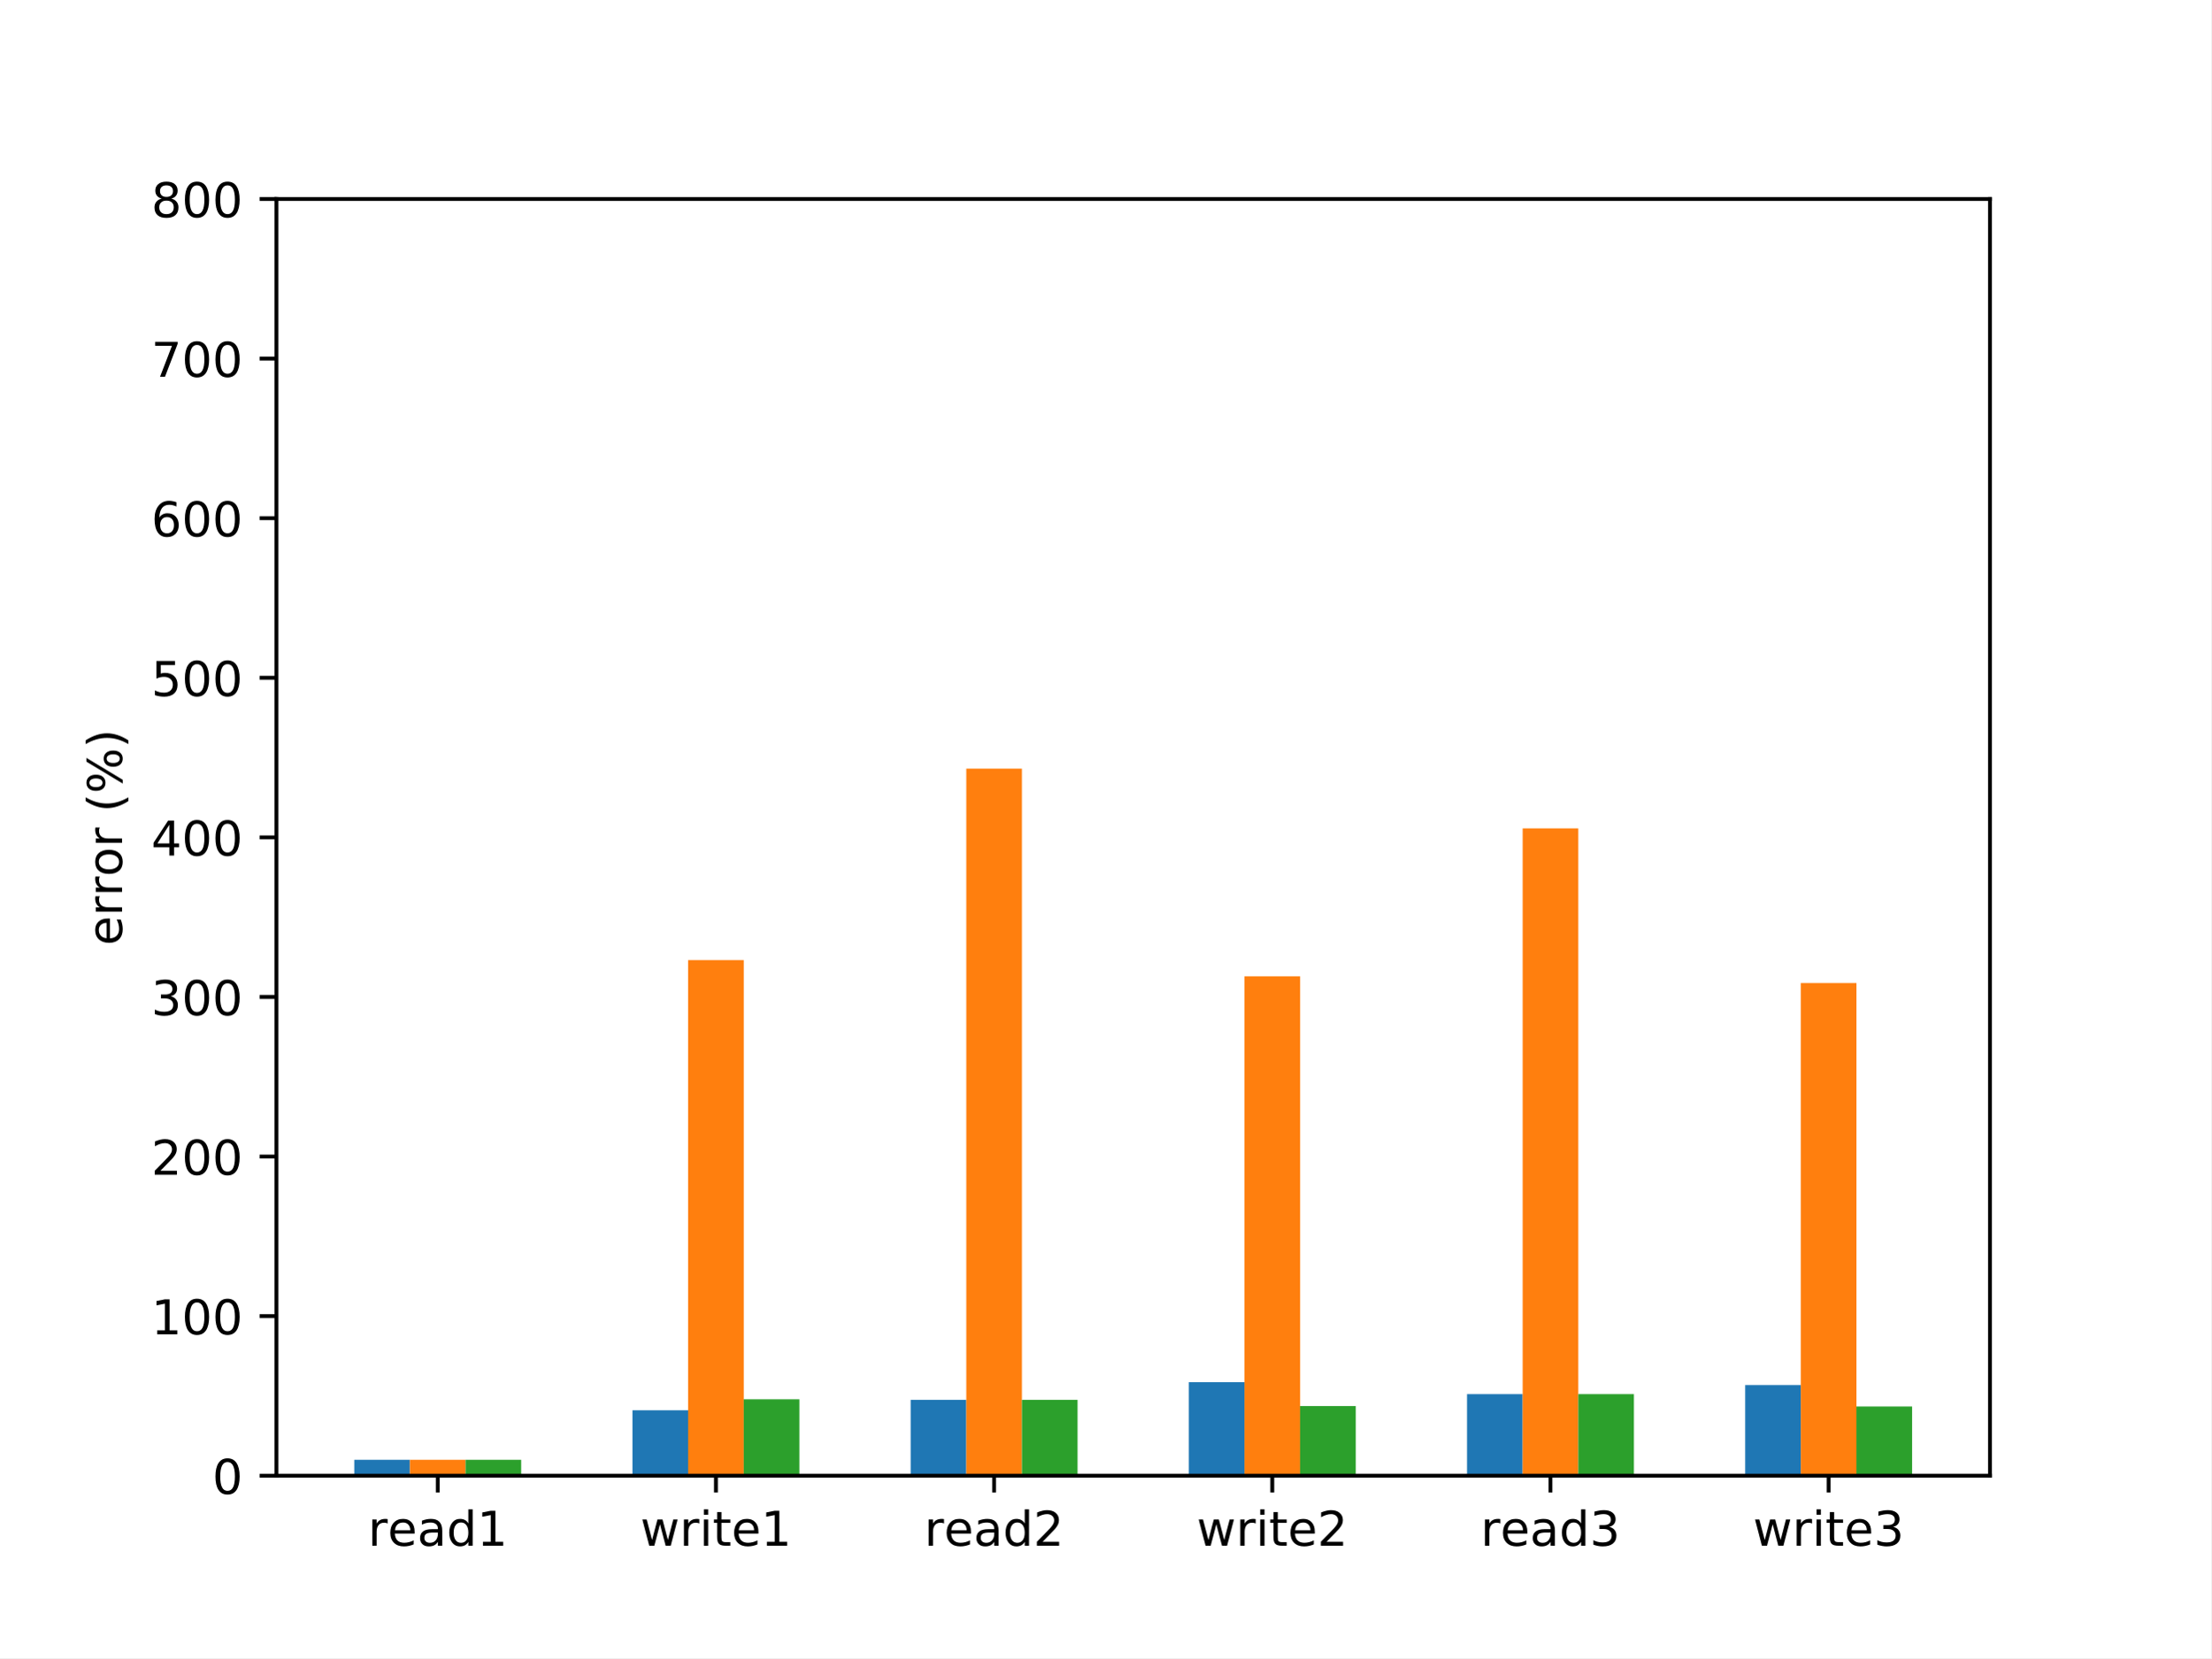
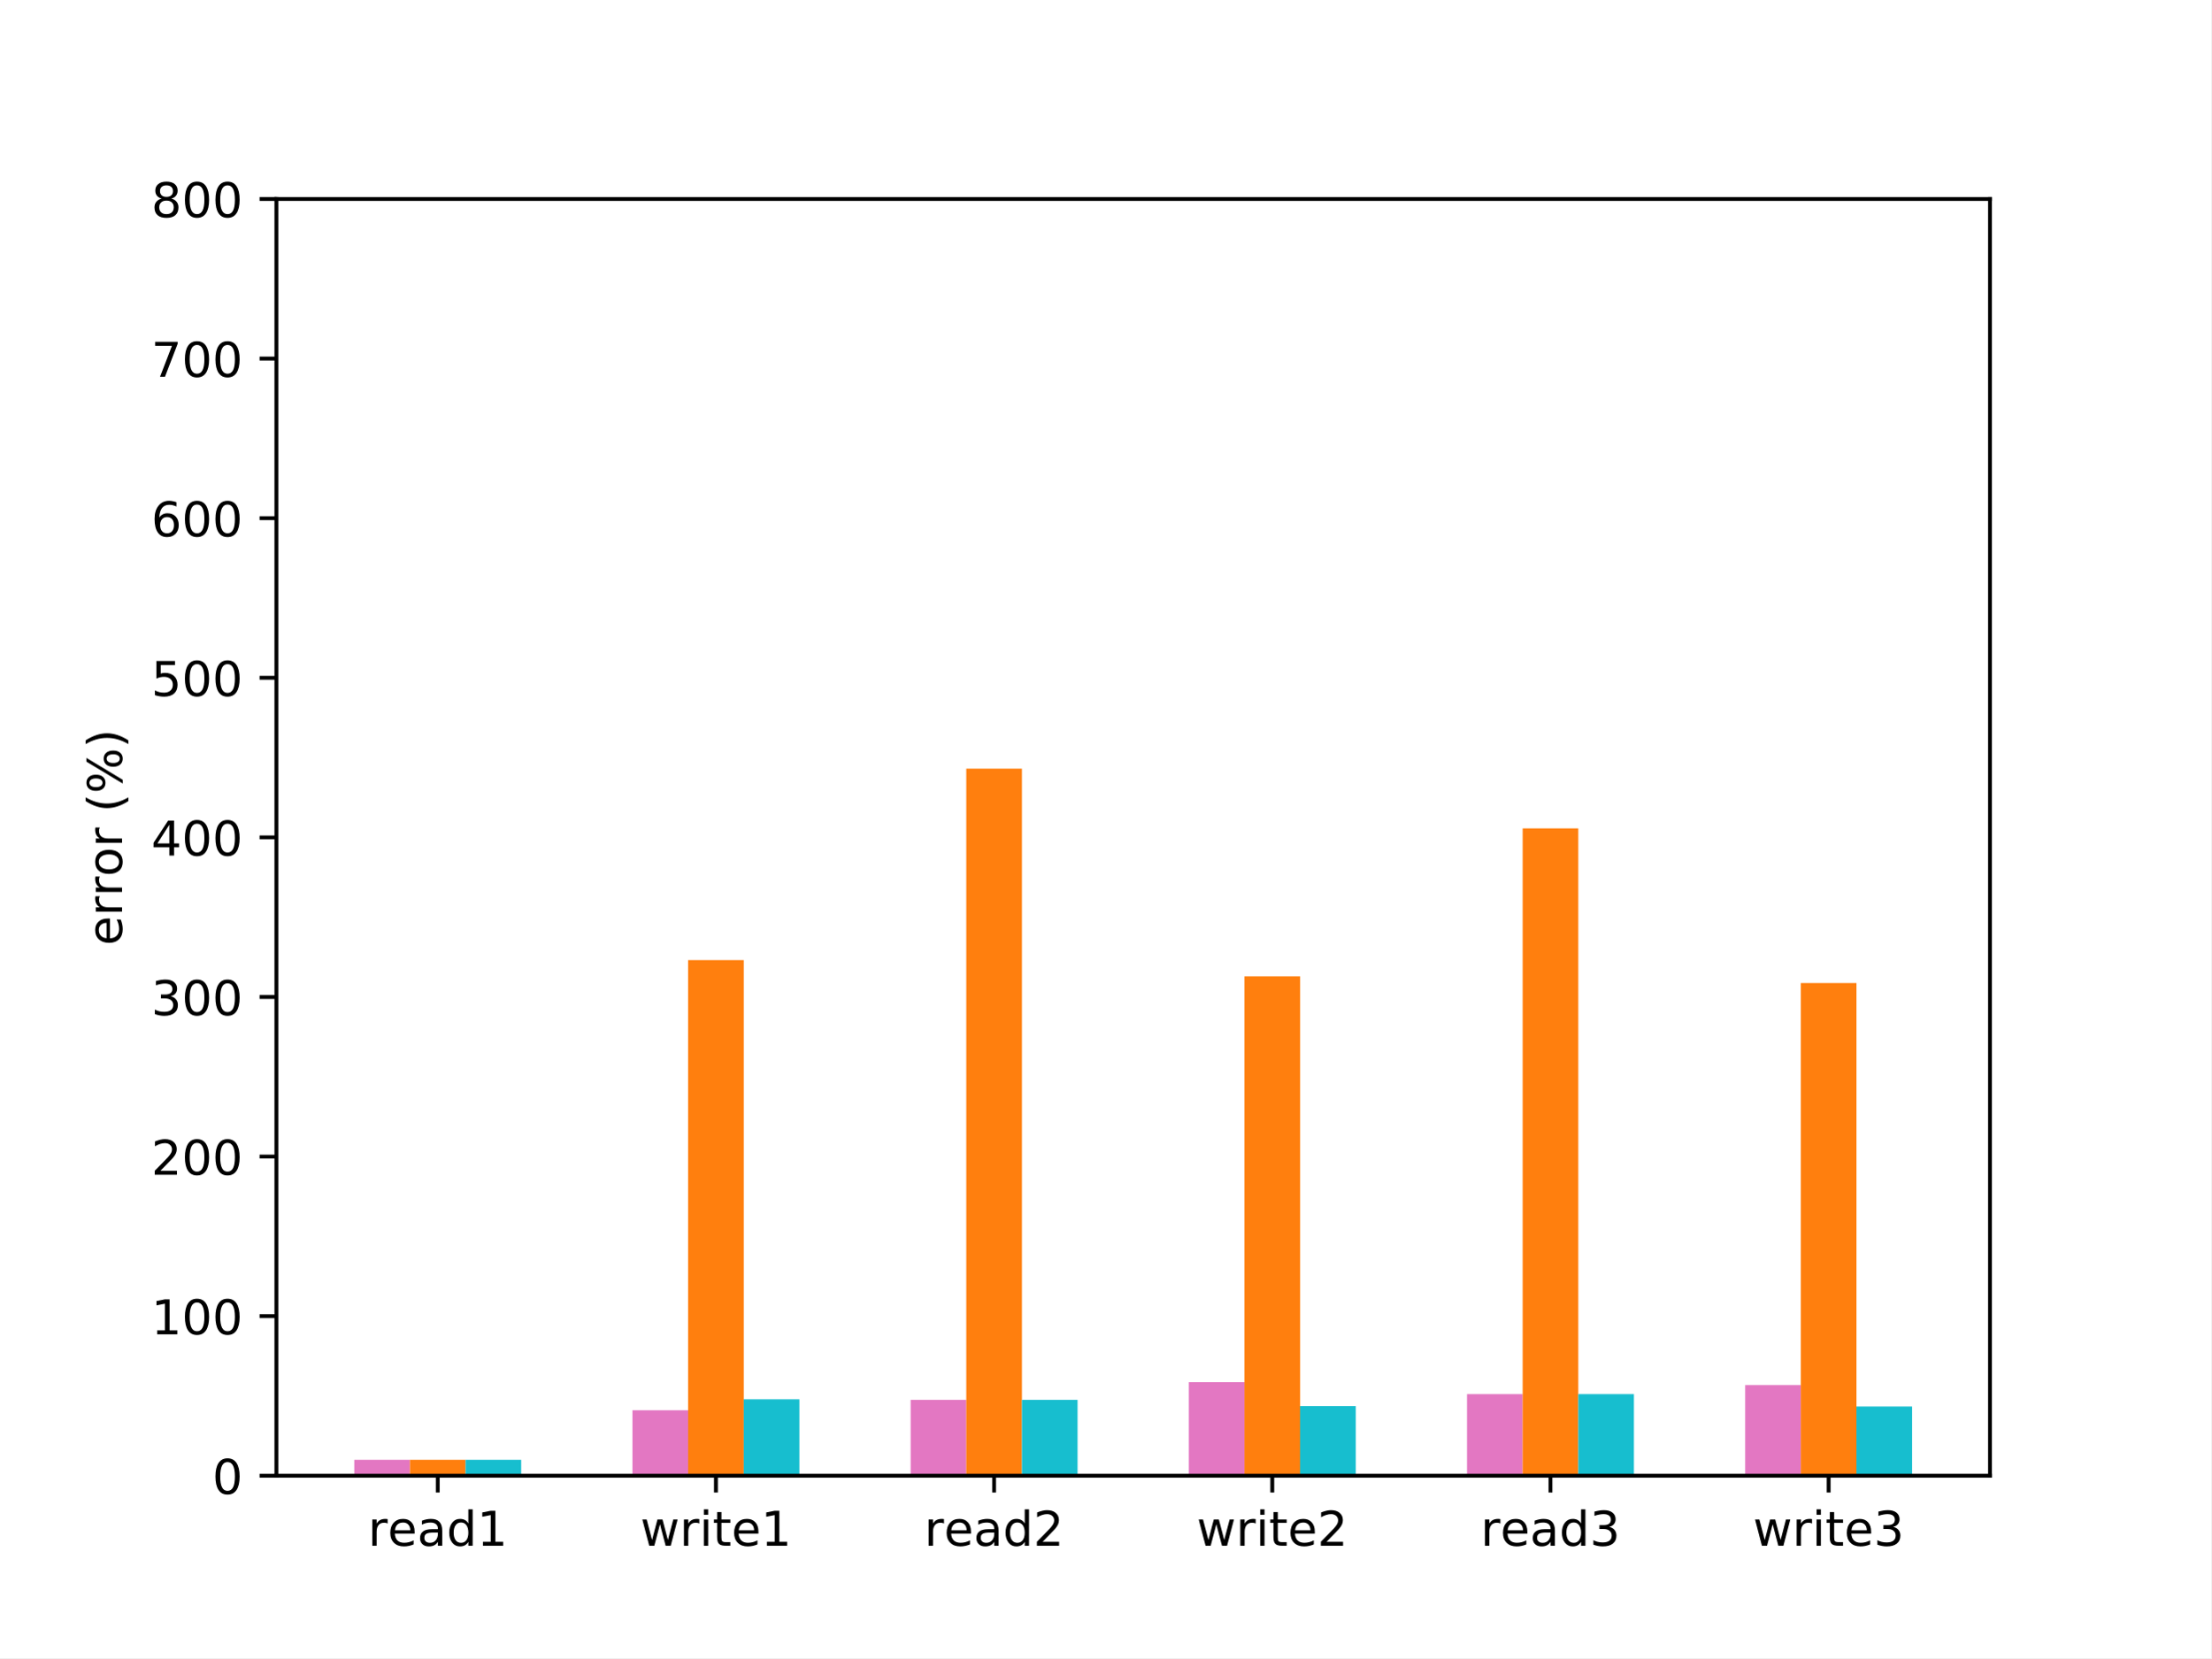
<svg xmlns="http://www.w3.org/2000/svg" xmlns:xlink="http://www.w3.org/1999/xlink" height="345.6pt" version="1.1" viewBox="0 0 460.8 345.6" width="460.8pt">
  <defs>
    <style type="text/css">
*{stroke-linecap:butt;stroke-linejoin:round;}
  </style>
  </defs>
  <g id="figure_1">
    <g id="patch_1">
      <path d="M 0 345.6  L 460.8 345.6  L 460.8 0  L 0 0  z " style="fill:#ffffff;" />
    </g>
    <g id="axes_1">
      <g id="patch_2">
        <path d="M 57.6 307.584  L 414.72 307.584  L 414.72 41.472  L 57.6 41.472  z " style="fill:#ffffff;" />
      </g>
      <g id="patch_3">
-         <path clip-path="url(#p90ec5eff39)" d="M 73.833 307.584  L 85.428 307.584  L 85.428 304.264  L 73.833 304.264  z " style="fill:#1f77b4;" />
+         <path clip-path="url(#p73ddabe874)" d="M 73.833 307.584  L 85.428 307.584  L 85.428 304.264  L 73.833 304.264  z " style="fill:#e377c2;" />
      </g>
      <g id="patch_4">
-         <path clip-path="url(#p90ec5eff39)" d="M 131.807 307.584  L 143.402 307.584  L 143.402 293.937  L 131.807 293.937  z " style="fill:#1f77b4;" />
+         <path clip-path="url(#p73ddabe874)" d="M 131.807 307.584  L 143.402 307.584  L 143.402 293.937  L 131.807 293.937  z " style="fill:#e377c2;" />
      </g>
      <g id="patch_5">
-         <path clip-path="url(#p90ec5eff39)" d="M 189.781 307.584  L 201.376 307.584  L 201.376 291.775  L 189.781 291.775  z " style="fill:#1f77b4;" />
+         <path clip-path="url(#p73ddabe874)" d="M 189.781 307.584  L 201.376 307.584  L 201.376 291.775  L 189.781 291.775  z " style="fill:#e377c2;" />
      </g>
      <g id="patch_6">
-         <path clip-path="url(#p90ec5eff39)" d="M 247.755 307.584  L 259.35 307.584  L 259.35 288.094  L 247.755 288.094  z " style="fill:#1f77b4;" />
+         <path clip-path="url(#p73ddabe874)" d="M 247.755 307.584  L 259.35 307.584  L 259.35 288.094  L 247.755 288.094  z " style="fill:#e377c2;" />
      </g>
      <g id="patch_7">
-         <path clip-path="url(#p90ec5eff39)" d="M 305.729 307.584  L 317.324 307.584  L 317.324 290.573  L 305.729 290.573  z " style="fill:#1f77b4;" />
+         <path clip-path="url(#p73ddabe874)" d="M 305.729 307.584  L 317.324 307.584  L 317.324 290.573  L 305.729 290.573  z " style="fill:#e377c2;" />
      </g>
      <g id="patch_8">
-         <path clip-path="url(#p90ec5eff39)" d="M 363.703 307.584  L 375.298 307.584  L 375.298 288.698  L 363.703 288.698  z " style="fill:#1f77b4;" />
+         <path clip-path="url(#p73ddabe874)" d="M 363.703 307.584  L 375.298 307.584  L 375.298 288.698  L 363.703 288.698  z " style="fill:#e377c2;" />
      </g>
      <g id="patch_9">
-         <path clip-path="url(#p90ec5eff39)" d="M 85.428 307.584  L 97.022 307.584  L 97.022 304.264  L 85.428 304.264  z " style="fill:#ff7f0e;" />
+         <path clip-path="url(#p73ddabe874)" d="M 85.428 307.584  L 97.022 307.584  L 97.022 304.264  L 85.428 304.264  z " style="fill:#ff7f0e;" />
      </g>
      <g id="patch_10">
-         <path clip-path="url(#p90ec5eff39)" d="M 143.402 307.584  L 154.996 307.584  L 154.996 200.108  L 143.402 200.108  z " style="fill:#ff7f0e;" />
+         <path clip-path="url(#p73ddabe874)" d="M 143.402 307.584  L 154.996 307.584  L 154.996 200.108  L 143.402 200.108  z " style="fill:#ff7f0e;" />
      </g>
      <g id="patch_11">
-         <path clip-path="url(#p90ec5eff39)" d="M 201.376 307.584  L 212.97 307.584  L 212.97 160.215  L 201.376 160.215  z " style="fill:#ff7f0e;" />
+         <path clip-path="url(#p73ddabe874)" d="M 201.376 307.584  L 212.97 307.584  L 212.97 160.215  L 201.376 160.215  z " style="fill:#ff7f0e;" />
      </g>
      <g id="patch_12">
-         <path clip-path="url(#p90ec5eff39)" d="M 259.35 307.584  L 270.944 307.584  L 270.944 203.505  L 259.35 203.505  z " style="fill:#ff7f0e;" />
+         <path clip-path="url(#p73ddabe874)" d="M 259.35 307.584  L 270.944 307.584  L 270.944 203.505  L 259.35 203.505  z " style="fill:#ff7f0e;" />
      </g>
      <g id="patch_13">
-         <path clip-path="url(#p90ec5eff39)" d="M 317.324 307.584  L 328.918 307.584  L 328.918 172.656  L 317.324 172.656  z " style="fill:#ff7f0e;" />
+         <path clip-path="url(#p73ddabe874)" d="M 317.324 307.584  L 328.918 307.584  L 328.918 172.656  L 317.324 172.656  z " style="fill:#ff7f0e;" />
      </g>
      <g id="patch_14">
-         <path clip-path="url(#p90ec5eff39)" d="M 375.298 307.584  L 386.892 307.584  L 386.892 204.89  L 375.298 204.89  z " style="fill:#ff7f0e;" />
+         <path clip-path="url(#p73ddabe874)" d="M 375.298 307.584  L 386.892 307.584  L 386.892 204.89  L 375.298 204.89  z " style="fill:#ff7f0e;" />
      </g>
      <g id="patch_15">
-         <path clip-path="url(#p90ec5eff39)" d="M 97.022 307.584  L 108.617 307.584  L 108.617 304.264  L 97.022 304.264  z " style="fill:#2ca02c;" />
+         <path clip-path="url(#p73ddabe874)" d="M 97.022 307.584  L 108.617 307.584  L 108.617 304.264  L 97.022 304.264  z " style="fill:#17becf;" />
      </g>
      <g id="patch_16">
-         <path clip-path="url(#p90ec5eff39)" d="M 154.996 307.584  L 166.591 307.584  L 166.591 291.655  L 154.996 291.655  z " style="fill:#2ca02c;" />
+         <path clip-path="url(#p73ddabe874)" d="M 154.996 307.584  L 166.591 307.584  L 166.591 291.655  L 154.996 291.655  z " style="fill:#17becf;" />
      </g>
      <g id="patch_17">
-         <path clip-path="url(#p90ec5eff39)" d="M 212.97 307.584  L 224.565 307.584  L 224.565 291.775  L 212.97 291.775  z " style="fill:#2ca02c;" />
+         <path clip-path="url(#p73ddabe874)" d="M 212.97 307.584  L 224.565 307.584  L 224.565 291.775  L 212.97 291.775  z " style="fill:#17becf;" />
      </g>
      <g id="patch_18">
-         <path clip-path="url(#p90ec5eff39)" d="M 270.944 307.584  L 282.539 307.584  L 282.539 293.069  L 270.944 293.069  z " style="fill:#2ca02c;" />
+         <path clip-path="url(#p73ddabe874)" d="M 270.944 307.584  L 282.539 307.584  L 282.539 293.069  L 270.944 293.069  z " style="fill:#17becf;" />
      </g>
      <g id="patch_19">
-         <path clip-path="url(#p90ec5eff39)" d="M 328.918 307.584  L 340.513 307.584  L 340.513 290.573  L 328.918 290.573  z " style="fill:#2ca02c;" />
+         <path clip-path="url(#p73ddabe874)" d="M 328.918 307.584  L 340.513 307.584  L 340.513 290.573  L 328.918 290.573  z " style="fill:#17becf;" />
      </g>
      <g id="patch_20">
-         <path clip-path="url(#p90ec5eff39)" d="M 386.892 307.584  L 398.487 307.584  L 398.487 293.159  L 386.892 293.159  z " style="fill:#2ca02c;" />
+         <path clip-path="url(#p73ddabe874)" d="M 386.892 307.584  L 398.487 307.584  L 398.487 293.159  L 386.892 293.159  z " style="fill:#17becf;" />
      </g>
      <g id="matplotlib.axis_1">
        <g id="xtick_1">
          <g id="line2d_1">
            <defs>
-               <path d="M 0 0  L 0 3.5  " id="md3b651f64b" style="stroke:#000000;stroke-width:0.8;" />
-             </defs>
-             <g>
-               <use style="stroke:#000000;stroke-width:0.8;" x="91.225" xlink:href="#md3b651f64b" y="307.584" />
+               <path d="M 0 0  L 0 3.5  " id="m9187ebabc6" style="stroke:#000000;stroke-width:0.8;" />
+             </defs>
+             <g>
+               <use style="stroke:#000000;stroke-width:0.8;" x="91.225" xlink:href="#m9187ebabc6" y="307.584" />
            </g>
          </g>
          <g id="text_1">
            <defs>
              <path d="M 41.109 46.297  Q 39.594 47.172 37.812 47.578  Q 36.031 48 33.891 48  Q 26.266 48 22.188 43.047  Q 18.109 38.094 18.109 28.812  L 18.109 0  L 9.078 0  L 9.078 54.688  L 18.109 54.688  L 18.109 46.188  Q 20.953 51.172 25.484 53.578  Q 30.031 56 36.531 56  Q 37.453 56 38.578 55.875  Q 39.703 55.766 41.062 55.516  z " id="DejaVuSans-114" />
              <path d="M 56.203 29.594  L 56.203 25.203  L 14.891 25.203  Q 15.484 15.922 20.484 11.062  Q 25.484 6.203 34.422 6.203  Q 39.594 6.203 44.453 7.469  Q 49.312 8.734 54.109 11.281  L 54.109 2.781  Q 49.266 0.734 44.188 -0.344  Q 39.109 -1.422 33.891 -1.422  Q 20.797 -1.422 13.156 6.188  Q 5.516 13.812 5.516 26.812  Q 5.516 40.234 12.766 48.109  Q 20.016 56 32.328 56  Q 43.359 56 49.781 48.891  Q 56.203 41.797 56.203 29.594  z M 47.219 32.234  Q 47.125 39.594 43.094 43.984  Q 39.062 48.391 32.422 48.391  Q 24.906 48.391 20.391 44.141  Q 15.875 39.891 15.188 32.172  z " id="DejaVuSans-101" />
              <path d="M 34.281 27.484  Q 23.391 27.484 19.188 25  Q 14.984 22.516 14.984 16.5  Q 14.984 11.719 18.141 8.906  Q 21.297 6.109 26.703 6.109  Q 34.188 6.109 38.703 11.406  Q 43.219 16.703 43.219 25.484  L 43.219 27.484  z M 52.203 31.203  L 52.203 0  L 43.219 0  L 43.219 8.297  Q 40.141 3.328 35.547 0.953  Q 30.953 -1.422 24.312 -1.422  Q 15.922 -1.422 10.953 3.297  Q 6 8.016 6 15.922  Q 6 25.141 12.172 29.828  Q 18.359 34.516 30.609 34.516  L 43.219 34.516  L 43.219 35.406  Q 43.219 41.609 39.141 45  Q 35.062 48.391 27.688 48.391  Q 23 48.391 18.547 47.266  Q 14.109 46.141 10.016 43.891  L 10.016 52.203  Q 14.938 54.109 19.578 55.047  Q 24.219 56 28.609 56  Q 40.484 56 46.344 49.844  Q 52.203 43.703 52.203 31.203  z " id="DejaVuSans-97" />
              <path d="M 45.406 46.391  L 45.406 75.984  L 54.391 75.984  L 54.391 0  L 45.406 0  L 45.406 8.203  Q 42.578 3.328 38.25 0.953  Q 33.938 -1.422 27.875 -1.422  Q 17.969 -1.422 11.734 6.484  Q 5.516 14.406 5.516 27.297  Q 5.516 40.188 11.734 48.094  Q 17.969 56 27.875 56  Q 33.938 56 38.25 53.625  Q 42.578 51.266 45.406 46.391  z M 14.797 27.297  Q 14.797 17.391 18.875 11.75  Q 22.953 6.109 30.078 6.109  Q 37.203 6.109 41.297 11.75  Q 45.406 17.391 45.406 27.297  Q 45.406 37.203 41.297 42.844  Q 37.203 48.484 30.078 48.484  Q 22.953 48.484 18.875 42.844  Q 14.797 37.203 14.797 27.297  z " id="DejaVuSans-100" />
              <path d="M 12.406 8.297  L 28.516 8.297  L 28.516 63.922  L 10.984 60.406  L 10.984 69.391  L 28.422 72.906  L 38.281 72.906  L 38.281 8.297  L 54.391 8.297  L 54.391 0  L 12.406 0  z " id="DejaVuSans-49" />
            </defs>
            <g transform="translate(76.67494 322.1824)scale(0.1 -0.1)">
              <use xlink:href="#DejaVuSans-114" />
              <use x="41.082" xlink:href="#DejaVuSans-101" />
              <use x="102.605" xlink:href="#DejaVuSans-97" />
              <use x="163.885" xlink:href="#DejaVuSans-100" />
              <use x="227.361" xlink:href="#DejaVuSans-49" />
            </g>
          </g>
        </g>
        <g id="xtick_2">
          <g id="line2d_2">
            <g>
-               <use style="stroke:#000000;stroke-width:0.8;" x="149.199" xlink:href="#md3b651f64b" y="307.584" />
+               <use style="stroke:#000000;stroke-width:0.8;" x="149.199" xlink:href="#m9187ebabc6" y="307.584" />
            </g>
          </g>
          <g id="text_2">
            <defs>
              <path d="M 4.203 54.688  L 13.188 54.688  L 24.422 12.016  L 35.594 54.688  L 46.188 54.688  L 57.422 12.016  L 68.609 54.688  L 77.594 54.688  L 63.281 0  L 52.688 0  L 40.922 44.828  L 29.109 0  L 18.5 0  z " id="DejaVuSans-119" />
              <path d="M 9.422 54.688  L 18.406 54.688  L 18.406 0  L 9.422 0  z M 9.422 75.984  L 18.406 75.984  L 18.406 64.594  L 9.422 64.594  z " id="DejaVuSans-105" />
              <path d="M 18.312 70.219  L 18.312 54.688  L 36.812 54.688  L 36.812 47.703  L 18.312 47.703  L 18.312 18.016  Q 18.312 11.328 20.141 9.422  Q 21.969 7.516 27.594 7.516  L 36.812 7.516  L 36.812 0  L 27.594 0  Q 17.188 0 13.234 3.875  Q 9.281 7.766 9.281 18.016  L 9.281 47.703  L 2.688 47.703  L 2.688 54.688  L 9.281 54.688  L 9.281 70.219  z " id="DejaVuSans-116" />
            </defs>
            <g transform="translate(133.4474 322.1824)scale(0.1 -0.1)">
              <use xlink:href="#DejaVuSans-119" />
              <use x="81.787" xlink:href="#DejaVuSans-114" />
              <use x="122.9" xlink:href="#DejaVuSans-105" />
              <use x="150.684" xlink:href="#DejaVuSans-116" />
              <use x="189.893" xlink:href="#DejaVuSans-101" />
              <use x="251.416" xlink:href="#DejaVuSans-49" />
            </g>
          </g>
        </g>
        <g id="xtick_3">
          <g id="line2d_3">
            <g>
-               <use style="stroke:#000000;stroke-width:0.8;" x="207.173" xlink:href="#md3b651f64b" y="307.584" />
+               <use style="stroke:#000000;stroke-width:0.8;" x="207.173" xlink:href="#m9187ebabc6" y="307.584" />
            </g>
          </g>
          <g id="text_3">
            <defs>
              <path d="M 19.188 8.297  L 53.609 8.297  L 53.609 0  L 7.328 0  L 7.328 8.297  Q 12.938 14.109 22.625 23.891  Q 32.328 33.688 34.812 36.531  Q 39.547 41.844 41.422 45.531  Q 43.312 49.219 43.312 52.781  Q 43.312 58.594 39.234 62.25  Q 35.156 65.922 28.609 65.922  Q 23.969 65.922 18.812 64.312  Q 13.672 62.703 7.812 59.422  L 7.812 69.391  Q 13.766 71.781 18.938 73  Q 24.125 74.219 28.422 74.219  Q 39.75 74.219 46.484 68.547  Q 53.219 62.891 53.219 53.422  Q 53.219 48.922 51.531 44.891  Q 49.859 40.875 45.406 35.406  Q 44.188 33.984 37.641 27.219  Q 31.109 20.453 19.188 8.297  z " id="DejaVuSans-50" />
            </defs>
            <g transform="translate(192.623 322.1824)scale(0.1 -0.1)">
              <use xlink:href="#DejaVuSans-114" />
              <use x="41.082" xlink:href="#DejaVuSans-101" />
              <use x="102.605" xlink:href="#DejaVuSans-97" />
              <use x="163.885" xlink:href="#DejaVuSans-100" />
              <use x="227.361" xlink:href="#DejaVuSans-50" />
            </g>
          </g>
        </g>
        <g id="xtick_4">
          <g id="line2d_4">
            <g>
-               <use style="stroke:#000000;stroke-width:0.8;" x="265.147" xlink:href="#md3b651f64b" y="307.584" />
+               <use style="stroke:#000000;stroke-width:0.8;" x="265.147" xlink:href="#m9187ebabc6" y="307.584" />
            </g>
          </g>
          <g id="text_4">
            <g transform="translate(249.3955 322.1824)scale(0.1 -0.1)">
              <use xlink:href="#DejaVuSans-119" />
              <use x="81.787" xlink:href="#DejaVuSans-114" />
              <use x="122.9" xlink:href="#DejaVuSans-105" />
              <use x="150.684" xlink:href="#DejaVuSans-116" />
              <use x="189.893" xlink:href="#DejaVuSans-101" />
              <use x="251.416" xlink:href="#DejaVuSans-50" />
            </g>
          </g>
        </g>
        <g id="xtick_5">
          <g id="line2d_5">
            <g>
-               <use style="stroke:#000000;stroke-width:0.8;" x="323.121" xlink:href="#md3b651f64b" y="307.584" />
+               <use style="stroke:#000000;stroke-width:0.8;" x="323.121" xlink:href="#m9187ebabc6" y="307.584" />
            </g>
          </g>
          <g id="text_5">
            <defs>
              <path d="M 40.578 39.312  Q 47.656 37.797 51.625 33  Q 55.609 28.219 55.609 21.188  Q 55.609 10.406 48.188 4.484  Q 40.766 -1.422 27.094 -1.422  Q 22.516 -1.422 17.656 -0.516  Q 12.797 0.391 7.625 2.203  L 7.625 11.719  Q 11.719 9.328 16.594 8.109  Q 21.484 6.891 26.812 6.891  Q 36.078 6.891 40.938 10.547  Q 45.797 14.203 45.797 21.188  Q 45.797 27.641 41.281 31.266  Q 36.766 34.906 28.719 34.906  L 20.219 34.906  L 20.219 43.016  L 29.109 43.016  Q 36.375 43.016 40.234 45.922  Q 44.094 48.828 44.094 54.297  Q 44.094 59.906 40.109 62.906  Q 36.141 65.922 28.719 65.922  Q 24.656 65.922 20.016 65.031  Q 15.375 64.156 9.812 62.312  L 9.812 71.094  Q 15.438 72.656 20.344 73.438  Q 25.25 74.219 29.594 74.219  Q 40.828 74.219 47.359 69.109  Q 53.906 64.016 53.906 55.328  Q 53.906 49.266 50.438 45.094  Q 46.969 40.922 40.578 39.312  z " id="DejaVuSans-51" />
            </defs>
            <g transform="translate(308.571 322.1824)scale(0.1 -0.1)">
              <use xlink:href="#DejaVuSans-114" />
              <use x="41.082" xlink:href="#DejaVuSans-101" />
              <use x="102.605" xlink:href="#DejaVuSans-97" />
              <use x="163.885" xlink:href="#DejaVuSans-100" />
              <use x="227.361" xlink:href="#DejaVuSans-51" />
            </g>
          </g>
        </g>
        <g id="xtick_6">
          <g id="line2d_6">
            <g>
-               <use style="stroke:#000000;stroke-width:0.8;" x="381.095" xlink:href="#md3b651f64b" y="307.584" />
+               <use style="stroke:#000000;stroke-width:0.8;" x="381.095" xlink:href="#m9187ebabc6" y="307.584" />
            </g>
          </g>
          <g id="text_6">
            <g transform="translate(365.3435 322.1824)scale(0.1 -0.1)">
              <use xlink:href="#DejaVuSans-119" />
              <use x="81.787" xlink:href="#DejaVuSans-114" />
              <use x="122.9" xlink:href="#DejaVuSans-105" />
              <use x="150.684" xlink:href="#DejaVuSans-116" />
              <use x="189.893" xlink:href="#DejaVuSans-101" />
              <use x="251.416" xlink:href="#DejaVuSans-51" />
            </g>
          </g>
        </g>
      </g>
      <g id="matplotlib.axis_2">
        <g id="ytick_1">
          <g id="line2d_7">
            <defs>
-               <path d="M 0 0  L -3.5 0  " id="m91ce6766d3" style="stroke:#000000;stroke-width:0.8;" />
-             </defs>
-             <g>
-               <use style="stroke:#000000;stroke-width:0.8;" x="57.6" xlink:href="#m91ce6766d3" y="307.584" />
+               <path d="M 0 0  L -3.5 0  " id="m3234097a59" style="stroke:#000000;stroke-width:0.8;" />
+             </defs>
+             <g>
+               <use style="stroke:#000000;stroke-width:0.8;" x="57.6" xlink:href="#m3234097a59" y="307.584" />
            </g>
          </g>
          <g id="text_7">
            <defs>
              <path d="M 31.781 66.406  Q 24.172 66.406 20.328 58.906  Q 16.5 51.422 16.5 36.375  Q 16.5 21.391 20.328 13.891  Q 24.172 6.391 31.781 6.391  Q 39.453 6.391 43.281 13.891  Q 47.125 21.391 47.125 36.375  Q 47.125 51.422 43.281 58.906  Q 39.453 66.406 31.781 66.406  z M 31.781 74.219  Q 44.047 74.219 50.516 64.516  Q 56.984 54.828 56.984 36.375  Q 56.984 17.969 50.516 8.266  Q 44.047 -1.422 31.781 -1.422  Q 19.531 -1.422 13.062 8.266  Q 6.594 17.969 6.594 36.375  Q 6.594 54.828 13.062 64.516  Q 19.531 74.219 31.781 74.219  z " id="DejaVuSans-48" />
            </defs>
            <g transform="translate(44.2375 311.3832)scale(0.1 -0.1)">
              <use xlink:href="#DejaVuSans-48" />
            </g>
          </g>
        </g>
        <g id="ytick_2">
          <g id="line2d_8">
            <g>
-               <use style="stroke:#000000;stroke-width:0.8;" x="57.6" xlink:href="#m91ce6766d3" y="274.32" />
+               <use style="stroke:#000000;stroke-width:0.8;" x="57.6" xlink:href="#m3234097a59" y="274.32" />
            </g>
          </g>
          <g id="text_8">
            <g transform="translate(31.5125 278.1192)scale(0.1 -0.1)">
              <use xlink:href="#DejaVuSans-49" />
              <use x="63.623" xlink:href="#DejaVuSans-48" />
              <use x="127.246" xlink:href="#DejaVuSans-48" />
            </g>
          </g>
        </g>
        <g id="ytick_3">
          <g id="line2d_9">
            <g>
-               <use style="stroke:#000000;stroke-width:0.8;" x="57.6" xlink:href="#m91ce6766d3" y="241.056" />
+               <use style="stroke:#000000;stroke-width:0.8;" x="57.6" xlink:href="#m3234097a59" y="241.056" />
            </g>
          </g>
          <g id="text_9">
            <g transform="translate(31.5125 244.8552)scale(0.1 -0.1)">
              <use xlink:href="#DejaVuSans-50" />
              <use x="63.623" xlink:href="#DejaVuSans-48" />
              <use x="127.246" xlink:href="#DejaVuSans-48" />
            </g>
          </g>
        </g>
        <g id="ytick_4">
          <g id="line2d_10">
            <g>
-               <use style="stroke:#000000;stroke-width:0.8;" x="57.6" xlink:href="#m91ce6766d3" y="207.792" />
+               <use style="stroke:#000000;stroke-width:0.8;" x="57.6" xlink:href="#m3234097a59" y="207.792" />
            </g>
          </g>
          <g id="text_10">
            <g transform="translate(31.5125 211.5912)scale(0.1 -0.1)">
              <use xlink:href="#DejaVuSans-51" />
              <use x="63.623" xlink:href="#DejaVuSans-48" />
              <use x="127.246" xlink:href="#DejaVuSans-48" />
            </g>
          </g>
        </g>
        <g id="ytick_5">
          <g id="line2d_11">
            <g>
-               <use style="stroke:#000000;stroke-width:0.8;" x="57.6" xlink:href="#m91ce6766d3" y="174.528" />
+               <use style="stroke:#000000;stroke-width:0.8;" x="57.6" xlink:href="#m3234097a59" y="174.528" />
            </g>
          </g>
          <g id="text_11">
            <defs>
              <path d="M 37.797 64.312  L 12.891 25.391  L 37.797 25.391  z M 35.203 72.906  L 47.609 72.906  L 47.609 25.391  L 58.016 25.391  L 58.016 17.188  L 47.609 17.188  L 47.609 0  L 37.797 0  L 37.797 17.188  L 4.891 17.188  L 4.891 26.703  z " id="DejaVuSans-52" />
            </defs>
            <g transform="translate(31.5125 178.3272)scale(0.1 -0.1)">
              <use xlink:href="#DejaVuSans-52" />
              <use x="63.623" xlink:href="#DejaVuSans-48" />
              <use x="127.246" xlink:href="#DejaVuSans-48" />
            </g>
          </g>
        </g>
        <g id="ytick_6">
          <g id="line2d_12">
            <g>
-               <use style="stroke:#000000;stroke-width:0.8;" x="57.6" xlink:href="#m91ce6766d3" y="141.264" />
+               <use style="stroke:#000000;stroke-width:0.8;" x="57.6" xlink:href="#m3234097a59" y="141.264" />
            </g>
          </g>
          <g id="text_12">
            <defs>
              <path d="M 10.797 72.906  L 49.516 72.906  L 49.516 64.594  L 19.828 64.594  L 19.828 46.734  Q 21.969 47.469 24.109 47.828  Q 26.266 48.188 28.422 48.188  Q 40.625 48.188 47.75 41.5  Q 54.891 34.812 54.891 23.391  Q 54.891 11.625 47.562 5.094  Q 40.234 -1.422 26.906 -1.422  Q 22.312 -1.422 17.547 -0.641  Q 12.797 0.141 7.719 1.703  L 7.719 11.625  Q 12.109 9.234 16.797 8.062  Q 21.484 6.891 26.703 6.891  Q 35.156 6.891 40.078 11.328  Q 45.016 15.766 45.016 23.391  Q 45.016 31 40.078 35.438  Q 35.156 39.891 26.703 39.891  Q 22.75 39.891 18.812 39.016  Q 14.891 38.141 10.797 36.281  z " id="DejaVuSans-53" />
            </defs>
            <g transform="translate(31.5125 145.0632)scale(0.1 -0.1)">
              <use xlink:href="#DejaVuSans-53" />
              <use x="63.623" xlink:href="#DejaVuSans-48" />
              <use x="127.246" xlink:href="#DejaVuSans-48" />
            </g>
          </g>
        </g>
        <g id="ytick_7">
          <g id="line2d_13">
            <g>
-               <use style="stroke:#000000;stroke-width:0.8;" x="57.6" xlink:href="#m91ce6766d3" y="108" />
+               <use style="stroke:#000000;stroke-width:0.8;" x="57.6" xlink:href="#m3234097a59" y="108" />
            </g>
          </g>
          <g id="text_13">
            <defs>
              <path d="M 33.016 40.375  Q 26.375 40.375 22.484 35.828  Q 18.609 31.297 18.609 23.391  Q 18.609 15.531 22.484 10.953  Q 26.375 6.391 33.016 6.391  Q 39.656 6.391 43.531 10.953  Q 47.406 15.531 47.406 23.391  Q 47.406 31.297 43.531 35.828  Q 39.656 40.375 33.016 40.375  z M 52.594 71.297  L 52.594 62.312  Q 48.875 64.062 45.094 64.984  Q 41.312 65.922 37.594 65.922  Q 27.828 65.922 22.672 59.328  Q 17.531 52.734 16.797 39.406  Q 19.672 43.656 24.016 45.922  Q 28.375 48.188 33.594 48.188  Q 44.578 48.188 50.953 41.516  Q 57.328 34.859 57.328 23.391  Q 57.328 12.156 50.688 5.359  Q 44.047 -1.422 33.016 -1.422  Q 20.359 -1.422 13.672 8.266  Q 6.984 17.969 6.984 36.375  Q 6.984 53.656 15.188 63.938  Q 23.391 74.219 37.203 74.219  Q 40.922 74.219 44.703 73.484  Q 48.484 72.75 52.594 71.297  z " id="DejaVuSans-54" />
            </defs>
            <g transform="translate(31.5125 111.7992)scale(0.1 -0.1)">
              <use xlink:href="#DejaVuSans-54" />
              <use x="63.623" xlink:href="#DejaVuSans-48" />
              <use x="127.246" xlink:href="#DejaVuSans-48" />
            </g>
          </g>
        </g>
        <g id="ytick_8">
          <g id="line2d_14">
            <g>
-               <use style="stroke:#000000;stroke-width:0.8;" x="57.6" xlink:href="#m91ce6766d3" y="74.736" />
+               <use style="stroke:#000000;stroke-width:0.8;" x="57.6" xlink:href="#m3234097a59" y="74.736" />
            </g>
          </g>
          <g id="text_14">
            <defs>
              <path d="M 8.203 72.906  L 55.078 72.906  L 55.078 68.703  L 28.609 0  L 18.312 0  L 43.219 64.594  L 8.203 64.594  z " id="DejaVuSans-55" />
            </defs>
            <g transform="translate(31.5125 78.53522)scale(0.1 -0.1)">
              <use xlink:href="#DejaVuSans-55" />
              <use x="63.623" xlink:href="#DejaVuSans-48" />
              <use x="127.246" xlink:href="#DejaVuSans-48" />
            </g>
          </g>
        </g>
        <g id="ytick_9">
          <g id="line2d_15">
            <g>
-               <use style="stroke:#000000;stroke-width:0.8;" x="57.6" xlink:href="#m91ce6766d3" y="41.472" />
+               <use style="stroke:#000000;stroke-width:0.8;" x="57.6" xlink:href="#m3234097a59" y="41.472" />
            </g>
          </g>
          <g id="text_15">
            <defs>
              <path d="M 31.781 34.625  Q 24.75 34.625 20.719 30.859  Q 16.703 27.094 16.703 20.516  Q 16.703 13.922 20.719 10.156  Q 24.75 6.391 31.781 6.391  Q 38.812 6.391 42.859 10.172  Q 46.922 13.969 46.922 20.516  Q 46.922 27.094 42.891 30.859  Q 38.875 34.625 31.781 34.625  z M 21.922 38.812  Q 15.578 40.375 12.031 44.719  Q 8.5 49.078 8.5 55.328  Q 8.5 64.062 14.719 69.141  Q 20.953 74.219 31.781 74.219  Q 42.672 74.219 48.875 69.141  Q 55.078 64.062 55.078 55.328  Q 55.078 49.078 51.531 44.719  Q 48 40.375 41.703 38.812  Q 48.828 37.156 52.797 32.312  Q 56.781 27.484 56.781 20.516  Q 56.781 9.906 50.312 4.234  Q 43.844 -1.422 31.781 -1.422  Q 19.734 -1.422 13.25 4.234  Q 6.781 9.906 6.781 20.516  Q 6.781 27.484 10.781 32.312  Q 14.797 37.156 21.922 38.812  z M 18.312 54.391  Q 18.312 48.734 21.844 45.562  Q 25.391 42.391 31.781 42.391  Q 38.141 42.391 41.719 45.562  Q 45.312 48.734 45.312 54.391  Q 45.312 60.062 41.719 63.234  Q 38.141 66.406 31.781 66.406  Q 25.391 66.406 21.844 63.234  Q 18.312 60.062 18.312 54.391  z " id="DejaVuSans-56" />
            </defs>
            <g transform="translate(31.5125 45.27122)scale(0.1 -0.1)">
              <use xlink:href="#DejaVuSans-56" />
              <use x="63.623" xlink:href="#DejaVuSans-48" />
              <use x="127.246" xlink:href="#DejaVuSans-48" />
            </g>
          </g>
        </g>
        <g id="text_16">
          <defs>
            <path d="M 30.609 48.391  Q 23.391 48.391 19.188 42.75  Q 14.984 37.109 14.984 27.297  Q 14.984 17.484 19.156 11.844  Q 23.344 6.203 30.609 6.203  Q 37.797 6.203 41.984 11.859  Q 46.188 17.531 46.188 27.297  Q 46.188 37.016 41.984 42.703  Q 37.797 48.391 30.609 48.391  z M 30.609 56  Q 42.328 56 49.016 48.375  Q 55.719 40.766 55.719 27.297  Q 55.719 13.875 49.016 6.219  Q 42.328 -1.422 30.609 -1.422  Q 18.844 -1.422 12.172 6.219  Q 5.516 13.875 5.516 27.297  Q 5.516 40.766 12.172 48.375  Q 18.844 56 30.609 56  z " id="DejaVuSans-111" />
            <path id="DejaVuSans-32" />
            <path d="M 31 75.875  Q 24.469 64.656 21.281 53.656  Q 18.109 42.672 18.109 31.391  Q 18.109 20.125 21.312 9.062  Q 24.516 -2 31 -13.188  L 23.188 -13.188  Q 15.875 -1.703 12.234 9.375  Q 8.594 20.453 8.594 31.391  Q 8.594 42.281 12.203 53.312  Q 15.828 64.359 23.188 75.875  z " id="DejaVuSans-40" />
            <path d="M 72.703 32.078  Q 68.453 32.078 66.031 28.469  Q 63.625 24.859 63.625 18.406  Q 63.625 12.062 66.031 8.422  Q 68.453 4.781 72.703 4.781  Q 76.859 4.781 79.266 8.422  Q 81.688 12.062 81.688 18.406  Q 81.688 24.812 79.266 28.438  Q 76.859 32.078 72.703 32.078  z M 72.703 38.281  Q 80.422 38.281 84.953 32.906  Q 89.5 27.547 89.5 18.406  Q 89.5 9.281 84.938 3.922  Q 80.375 -1.422 72.703 -1.422  Q 64.891 -1.422 60.344 3.922  Q 55.812 9.281 55.812 18.406  Q 55.812 27.594 60.375 32.938  Q 64.938 38.281 72.703 38.281  z M 22.312 68.016  Q 18.109 68.016 15.688 64.375  Q 13.281 60.75 13.281 54.391  Q 13.281 47.953 15.672 44.328  Q 18.062 40.719 22.312 40.719  Q 26.562 40.719 28.969 44.328  Q 31.391 47.953 31.391 54.391  Q 31.391 60.688 28.953 64.344  Q 26.516 68.016 22.312 68.016  z M 66.406 74.219  L 74.219 74.219  L 28.609 -1.422  L 20.797 -1.422  z M 22.312 74.219  Q 30.031 74.219 34.609 68.875  Q 39.203 63.531 39.203 54.391  Q 39.203 45.172 34.641 39.844  Q 30.078 34.516 22.312 34.516  Q 14.547 34.516 10.031 39.859  Q 5.516 45.219 5.516 54.391  Q 5.516 63.484 10.047 68.844  Q 14.594 74.219 22.312 74.219  z " id="DejaVuSans-37" />
            <path d="M 8.016 75.875  L 15.828 75.875  Q 23.141 64.359 26.781 53.312  Q 30.422 42.281 30.422 31.391  Q 30.422 20.453 26.781 9.375  Q 23.141 -1.703 15.828 -13.188  L 8.016 -13.188  Q 14.5 -2 17.703 9.062  Q 20.906 20.125 20.906 31.391  Q 20.906 42.672 17.703 53.656  Q 14.5 64.656 8.016 75.875  z " id="DejaVuSans-41" />
          </defs>
          <g transform="translate(25.43281 197.0694)rotate(-90)scale(0.1 -0.1)">
            <use xlink:href="#DejaVuSans-101" />
            <use x="61.523" xlink:href="#DejaVuSans-114" />
            <use x="102.621" xlink:href="#DejaVuSans-114" />
            <use x="143.703" xlink:href="#DejaVuSans-111" />
            <use x="204.885" xlink:href="#DejaVuSans-114" />
            <use x="245.998" xlink:href="#DejaVuSans-32" />
            <use x="277.785" xlink:href="#DejaVuSans-40" />
            <use x="316.799" xlink:href="#DejaVuSans-37" />
            <use x="411.818" xlink:href="#DejaVuSans-41" />
          </g>
        </g>
      </g>
      <g id="patch_21">
        <path d="M 57.6 307.584  L 57.6 41.472  " style="fill:none;stroke:#000000;stroke-linecap:square;stroke-linejoin:miter;stroke-width:0.8;" />
      </g>
      <g id="patch_22">
        <path d="M 414.72 307.584  L 414.72 41.472  " style="fill:none;stroke:#000000;stroke-linecap:square;stroke-linejoin:miter;stroke-width:0.8;" />
      </g>
      <g id="patch_23">
        <path d="M 57.6 307.584  L 414.72 307.584  " style="fill:none;stroke:#000000;stroke-linecap:square;stroke-linejoin:miter;stroke-width:0.8;" />
      </g>
      <g id="patch_24">
        <path d="M 57.6 41.472  L 414.72 41.472  " style="fill:none;stroke:#000000;stroke-linecap:square;stroke-linejoin:miter;stroke-width:0.8;" />
      </g>
    </g>
  </g>
  <defs>
-     <clipPath id="p90ec5eff39">
+     <clipPath id="p73ddabe874">
      <rect height="266.112" width="357.12" x="57.6" y="41.472" />
    </clipPath>
  </defs>
</svg>
